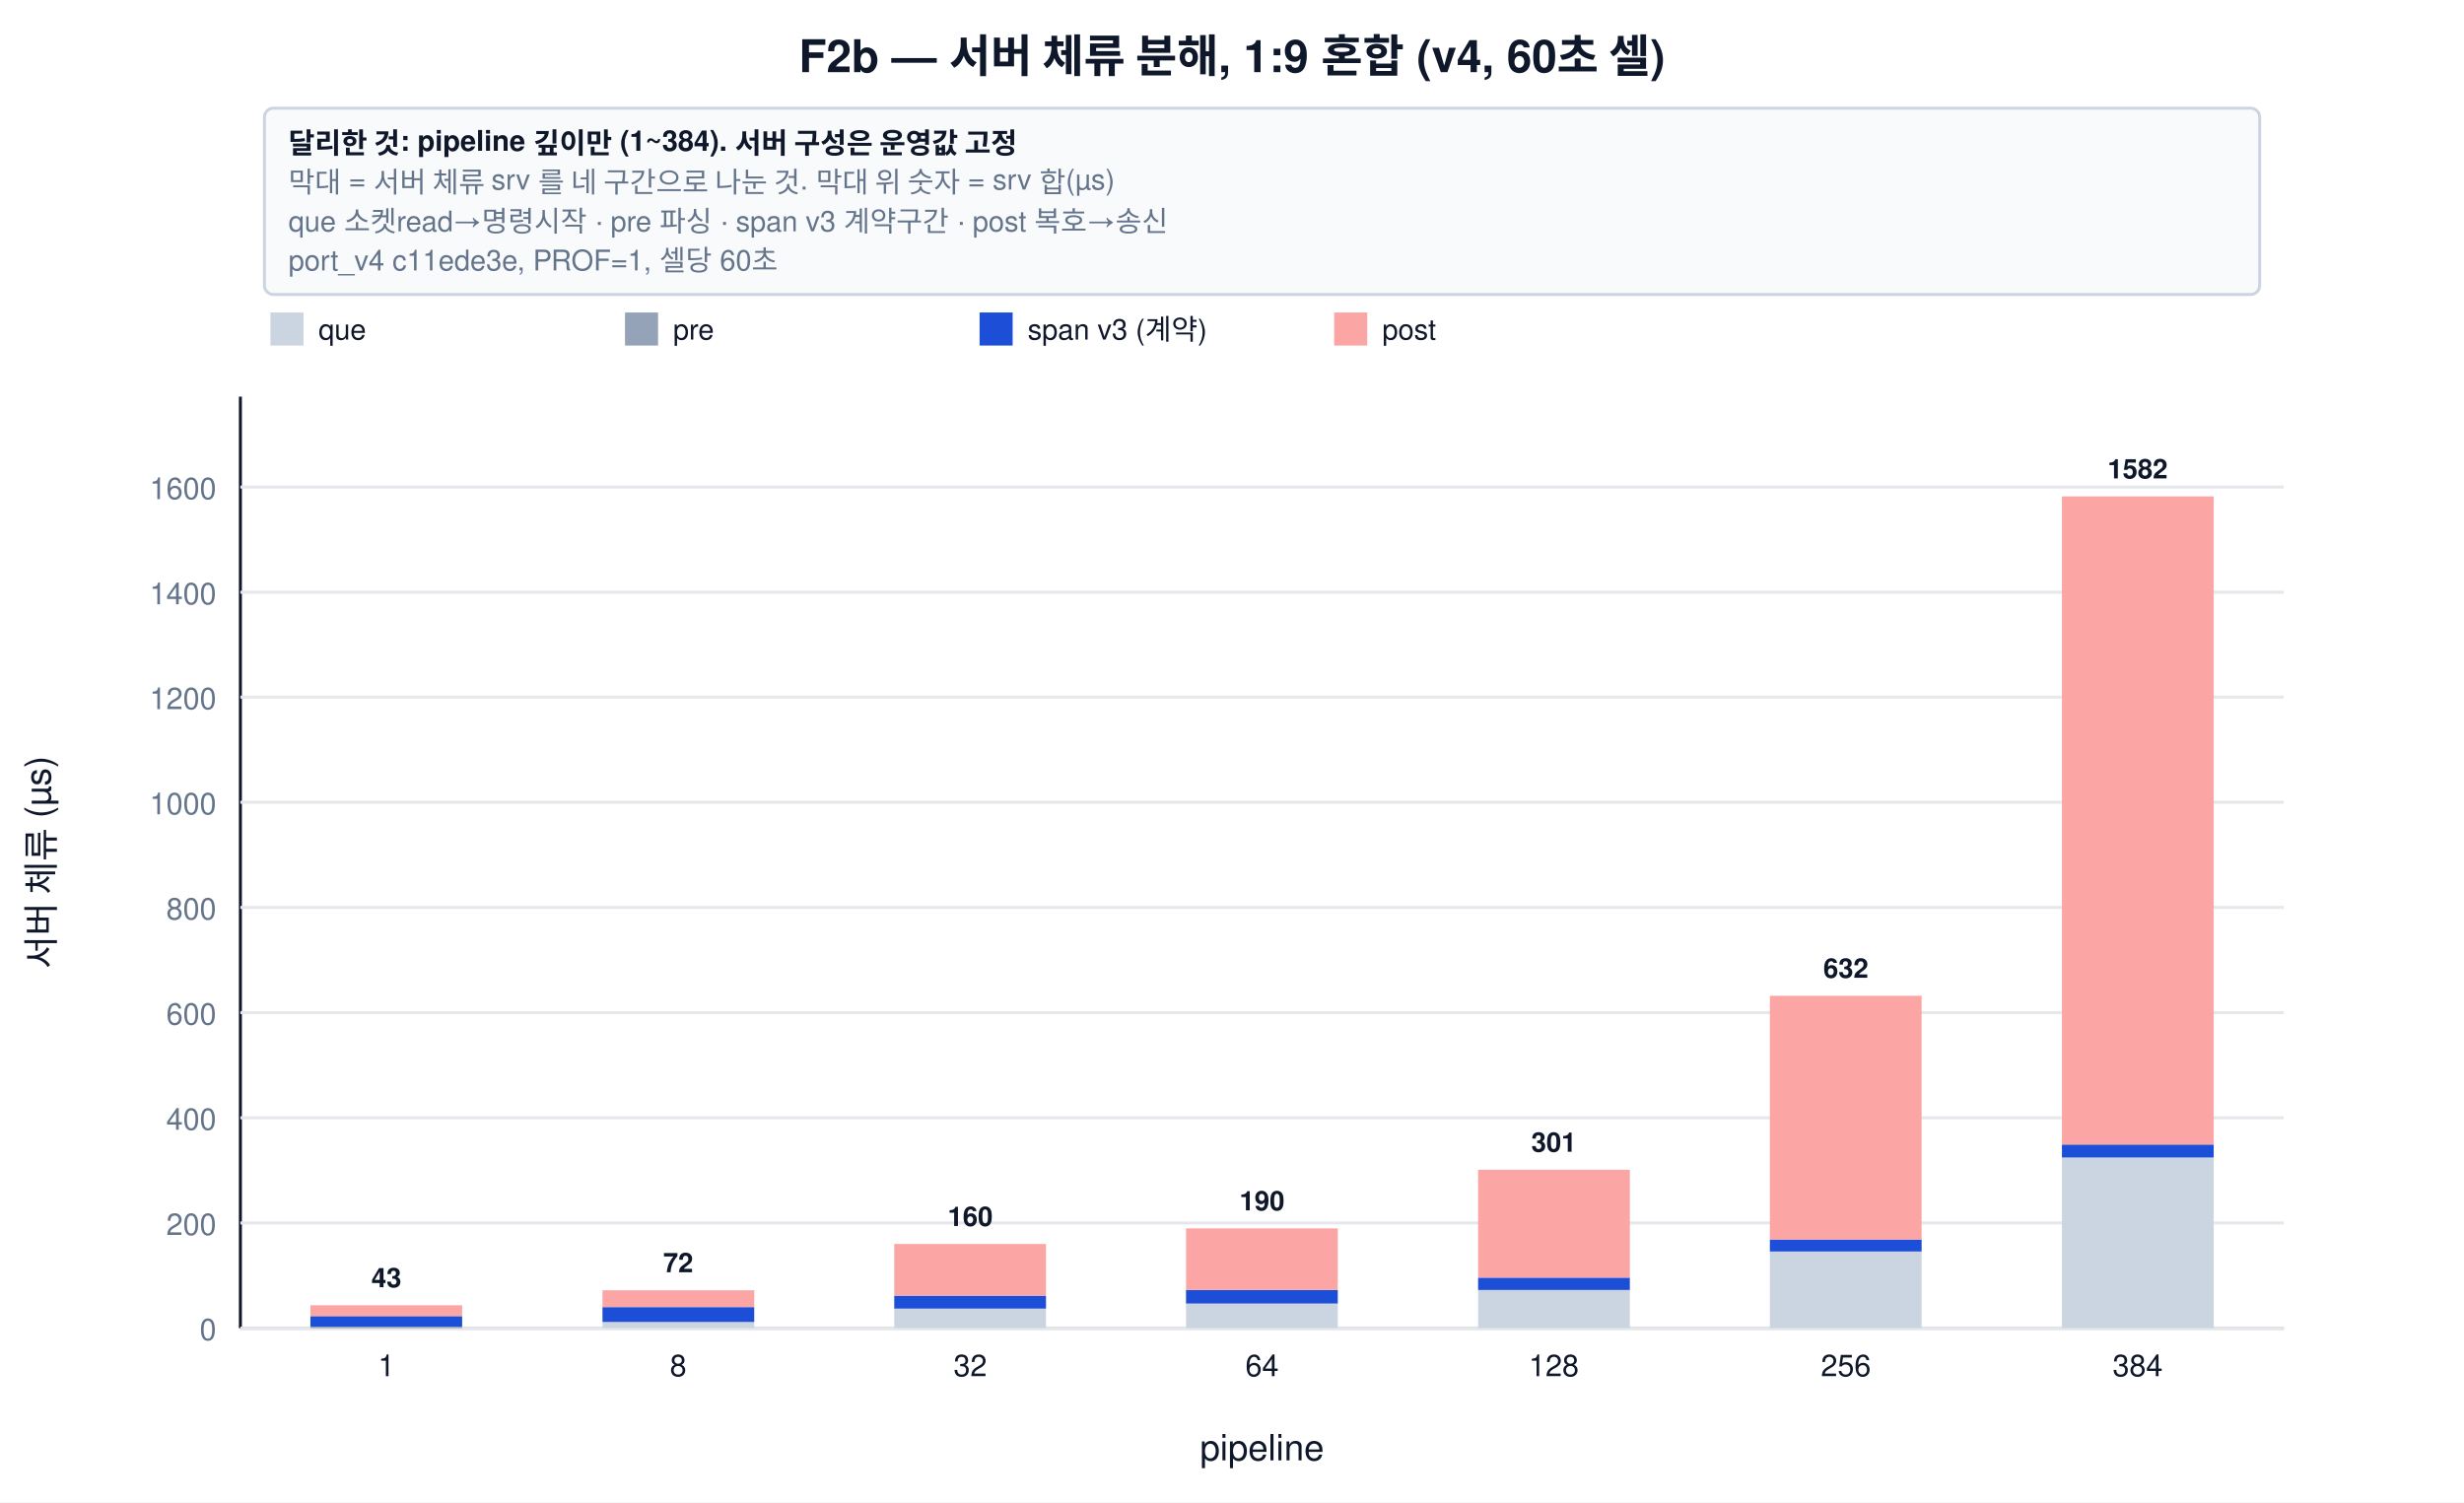
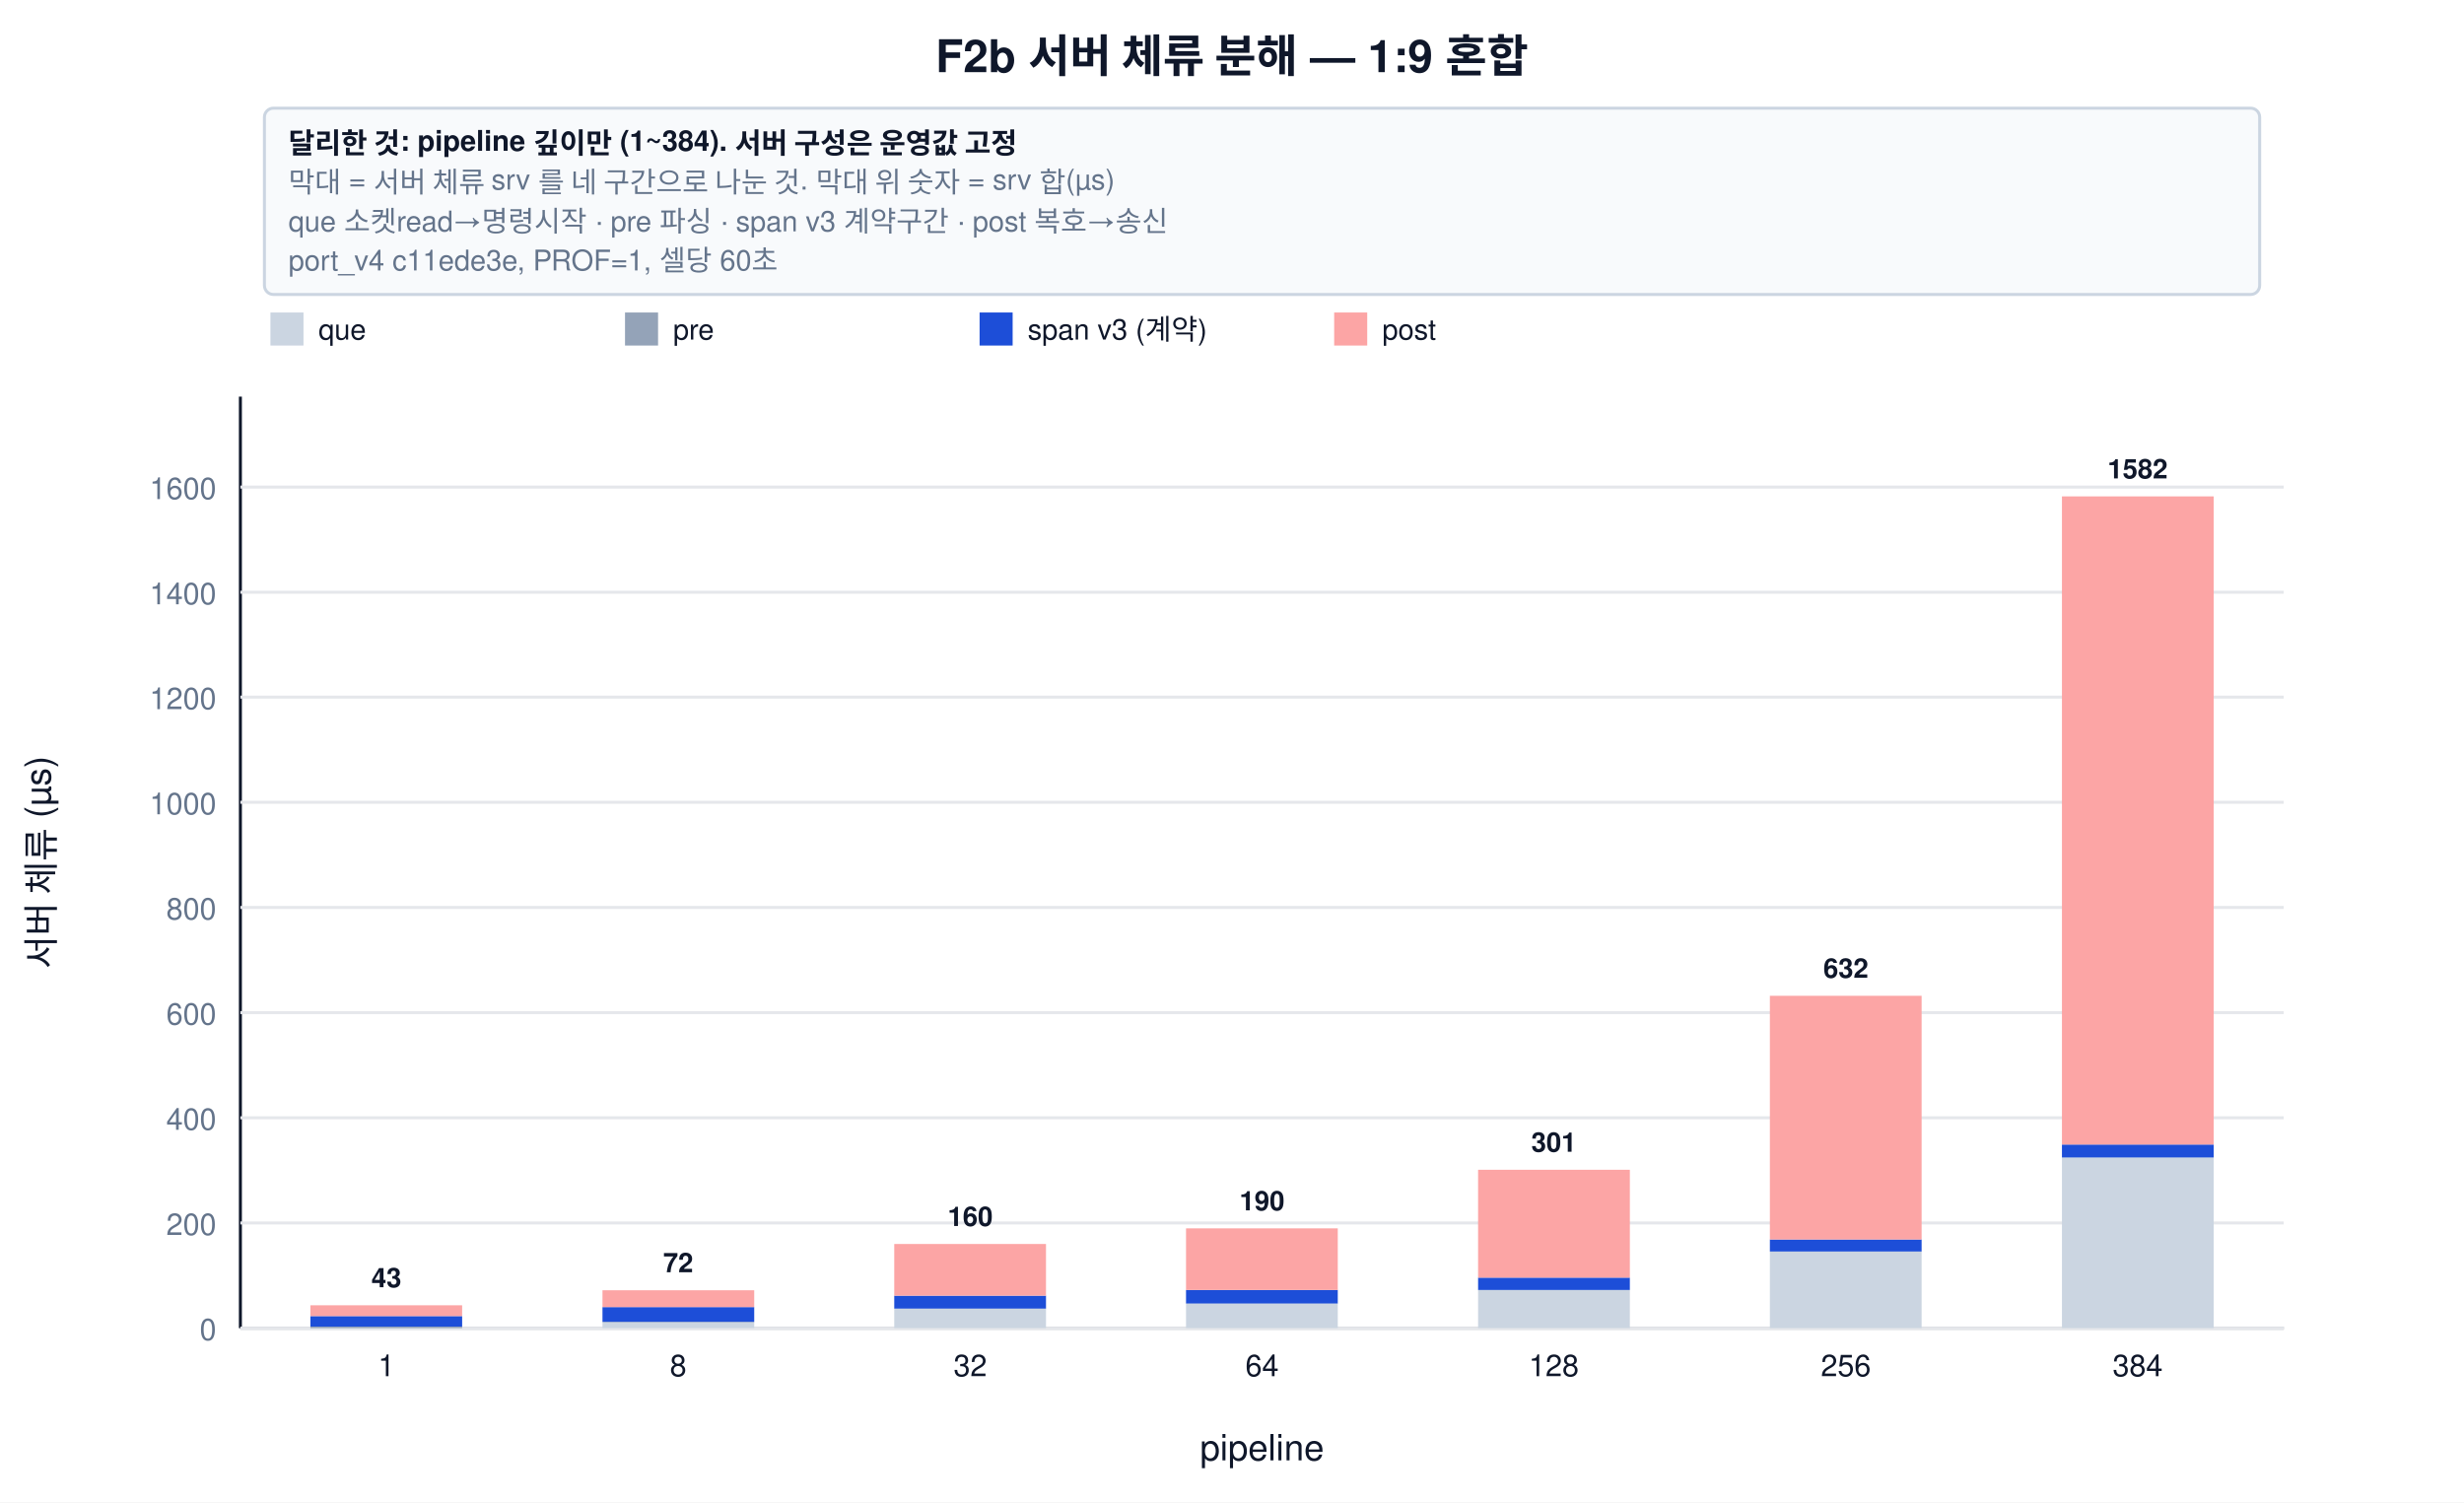
<svg xmlns="http://www.w3.org/2000/svg" width="820" height="500" viewBox="0 0 820 500" font-family="Helvetica,Arial,sans-serif">
  <rect width="820" height="500" fill="white" />
-   <text x="410.0" y="24.0" font-size="15" fill="#0f172a" text-anchor="middle" font-weight="600">F2b — 서버 체류 분해, 1:9 혼합 (v4, 60초 셀)</text>
+   <text x="410.0" y="24.0" font-size="15" fill="#0f172a" text-anchor="middle" font-weight="600">F2b  서버 체류 분해 — 1:9 혼합</text>
  <line x1="80.0" y1="442.0" x2="760.0" y2="442.0" stroke="#0f172a" stroke-width="1" />
  <line x1="80.0" y1="132.0" x2="80.0" y2="442.0" stroke="#0f172a" stroke-width="1" />
  <text x="420.0" y="486.0" font-size="12" fill="#0f172a" text-anchor="middle" font-weight="400">pipeline</text>
  <text x="18" y="287.0" font-size="12" fill="#0f172a" text-anchor="middle" transform="rotate(-90 18 287.0)">서버 체류 (µs)</text>
  <line x1="80.0" y1="442.0" x2="760.0" y2="442.0" stroke="#e5e7eb" stroke-width="1" />
  <text x="72.0" y="446.0" font-size="10" fill="#64748b" text-anchor="end" font-weight="400">0</text>
  <line x1="80.0" y1="407.0" x2="760.0" y2="407.0" stroke="#e5e7eb" stroke-width="1" />
  <text x="72.0" y="411.0" font-size="10" fill="#64748b" text-anchor="end" font-weight="400">200</text>
  <line x1="80.0" y1="372.0" x2="760.0" y2="372.0" stroke="#e5e7eb" stroke-width="1" />
  <text x="72.0" y="376.0" font-size="10" fill="#64748b" text-anchor="end" font-weight="400">400</text>
  <line x1="80.0" y1="337.0" x2="760.0" y2="337.0" stroke="#e5e7eb" stroke-width="1" />
  <text x="72.0" y="341.0" font-size="10" fill="#64748b" text-anchor="end" font-weight="400">600</text>
  <line x1="80.0" y1="302.0" x2="760.0" y2="302.0" stroke="#e5e7eb" stroke-width="1" />
  <text x="72.0" y="306.0" font-size="10" fill="#64748b" text-anchor="end" font-weight="400">800</text>
  <line x1="80.0" y1="267.0" x2="760.0" y2="267.0" stroke="#e5e7eb" stroke-width="1" />
  <text x="72.0" y="271.0" font-size="10" fill="#64748b" text-anchor="end" font-weight="400">1000</text>
  <line x1="80.0" y1="232.0" x2="760.0" y2="232.0" stroke="#e5e7eb" stroke-width="1" />
  <text x="72.0" y="236.0" font-size="10" fill="#64748b" text-anchor="end" font-weight="400">1200</text>
  <line x1="80.0" y1="197.1" x2="760.0" y2="197.1" stroke="#e5e7eb" stroke-width="1" />
  <text x="72.0" y="201.1" font-size="10" fill="#64748b" text-anchor="end" font-weight="400">1400</text>
  <line x1="80.0" y1="162.1" x2="760.0" y2="162.1" stroke="#e5e7eb" stroke-width="1" />
  <text x="72.0" y="166.1" font-size="10" fill="#64748b" text-anchor="end" font-weight="400">1600</text>
  <rect x="103.3" y="441.9" width="50.5" height="0.1" fill="#cbd5e1" />
  <rect x="103.3" y="441.5" width="50.5" height="0.5" fill="#94a3b8" />
  <rect x="103.3" y="438.0" width="50.5" height="3.5" fill="#1d4ed8" />
  <rect x="103.3" y="434.4" width="50.5" height="3.6" fill="#fca5a5" />
  <text x="128.6" y="428.4" font-size="9" fill="#0f172a" text-anchor="middle" font-weight="600">43</text>
  <text x="128.6" y="458.0" font-size="10" fill="#0f172a" text-anchor="middle" font-weight="400">1</text>
  <rect x="200.5" y="440.1" width="50.5" height="1.9" fill="#cbd5e1" />
  <rect x="200.5" y="439.9" width="50.5" height="0.2" fill="#94a3b8" />
  <rect x="200.5" y="435.0" width="50.5" height="4.9" fill="#1d4ed8" />
  <rect x="200.5" y="429.4" width="50.5" height="5.6" fill="#fca5a5" />
  <text x="225.7" y="423.4" font-size="9" fill="#0f172a" text-anchor="middle" font-weight="600">72</text>
  <text x="225.7" y="458.0" font-size="10" fill="#0f172a" text-anchor="middle" font-weight="400">8</text>
  <rect x="297.6" y="435.6" width="50.5" height="6.4" fill="#cbd5e1" />
  <rect x="297.6" y="435.5" width="50.5" height="0.1" fill="#94a3b8" />
  <rect x="297.6" y="431.2" width="50.5" height="4.3" fill="#1d4ed8" />
  <rect x="297.6" y="414.0" width="50.5" height="17.2" fill="#fca5a5" />
  <text x="322.9" y="408.0" font-size="9" fill="#0f172a" text-anchor="middle" font-weight="600">160</text>
  <text x="322.9" y="458.0" font-size="10" fill="#0f172a" text-anchor="middle" font-weight="400">32</text>
  <rect x="394.7" y="433.9" width="50.5" height="8.1" fill="#cbd5e1" />
  <rect x="394.7" y="433.7" width="50.5" height="0.1" fill="#94a3b8" />
  <rect x="394.7" y="429.3" width="50.5" height="4.5" fill="#1d4ed8" />
  <rect x="394.7" y="408.8" width="50.5" height="20.5" fill="#fca5a5" />
  <text x="420.0" y="402.8" font-size="9" fill="#0f172a" text-anchor="middle" font-weight="600">190</text>
  <text x="420.0" y="458.0" font-size="10" fill="#0f172a" text-anchor="middle" font-weight="400">64</text>
  <rect x="491.9" y="429.4" width="50.5" height="12.6" fill="#cbd5e1" />
  <rect x="491.9" y="429.3" width="50.5" height="0.1" fill="#94a3b8" />
  <rect x="491.9" y="425.2" width="50.5" height="4.1" fill="#1d4ed8" />
  <rect x="491.9" y="389.3" width="50.5" height="35.9" fill="#fca5a5" />
  <text x="517.1" y="383.3" font-size="9" fill="#0f172a" text-anchor="middle" font-weight="600">301</text>
  <text x="517.1" y="458.0" font-size="10" fill="#0f172a" text-anchor="middle" font-weight="400">128</text>
  <rect x="589.0" y="416.6" width="50.5" height="25.4" fill="#cbd5e1" />
  <rect x="589.0" y="416.5" width="50.5" height="0.1" fill="#94a3b8" />
  <rect x="589.0" y="412.5" width="50.5" height="4.0" fill="#1d4ed8" />
  <rect x="589.0" y="331.4" width="50.5" height="81.1" fill="#fca5a5" />
  <text x="614.3" y="325.4" font-size="9" fill="#0f172a" text-anchor="middle" font-weight="600">632</text>
  <text x="614.3" y="458.0" font-size="10" fill="#0f172a" text-anchor="middle" font-weight="400">256</text>
  <rect x="686.2" y="385.3" width="50.5" height="56.7" fill="#cbd5e1" />
  <rect x="686.2" y="385.2" width="50.5" height="0.1" fill="#94a3b8" />
  <rect x="686.2" y="380.9" width="50.5" height="4.3" fill="#1d4ed8" />
  <rect x="686.2" y="165.2" width="50.5" height="215.7" fill="#fca5a5" />
  <text x="711.4" y="159.2" font-size="9" fill="#0f172a" text-anchor="middle" font-weight="600">1582</text>
  <text x="711.4" y="458.0" font-size="10" fill="#0f172a" text-anchor="middle" font-weight="400">384</text>
  <rect x="88.0" y="36.0" width="664.0" height="62" fill="#f8fafc" stroke="#cbd5e1" stroke-width="1" rx="3" />
  <text x="96.0" y="51.0" font-size="9.5" fill="#0f172a" text-anchor="start" font-weight="600">달리한 것: pipeline 깊이만 (1~384). 서버 구성은 운영값 고정</text>
  <text x="96.0" y="64.0" font-size="9.5" fill="#64748b" text-anchor="start" font-weight="400">막대 = 서버 체류 srv 를 네 구간으로 나눈 것. 막대 위 숫자 = srv 합(µs)</text>
  <text x="96.0" y="77.0" font-size="9.5" fill="#64748b" text-anchor="start" font-weight="400">que 소켓read→명령시작 · pre 파싱 · span v3 계약구간 · post 복호→송신</text>
  <text x="96.0" y="90.0" font-size="9.5" fill="#64748b" text-anchor="start" font-weight="400">port_v4 c11ede3e, PROF=1, 셀당 60초</text>
  <rect x="90.0" y="104.0" width="11.0" height="11.0" fill="#cbd5e1" />
  <text x="106.0" y="113.0" font-size="9.5" fill="#0f172a" text-anchor="start" font-weight="400">que</text>
  <rect x="208.0" y="104.0" width="11.0" height="11.0" fill="#94a3b8" />
  <text x="224.0" y="113.0" font-size="9.5" fill="#0f172a" text-anchor="start" font-weight="400">pre</text>
  <rect x="326.0" y="104.0" width="11.0" height="11.0" fill="#1d4ed8" />
  <text x="342.0" y="113.0" font-size="9.5" fill="#0f172a" text-anchor="start" font-weight="400">span v3 (계약)</text>
  <rect x="444.0" y="104.0" width="11.0" height="11.0" fill="#fca5a5" />
  <text x="460.0" y="113.0" font-size="9.5" fill="#0f172a" text-anchor="start" font-weight="400">post</text>
</svg>
